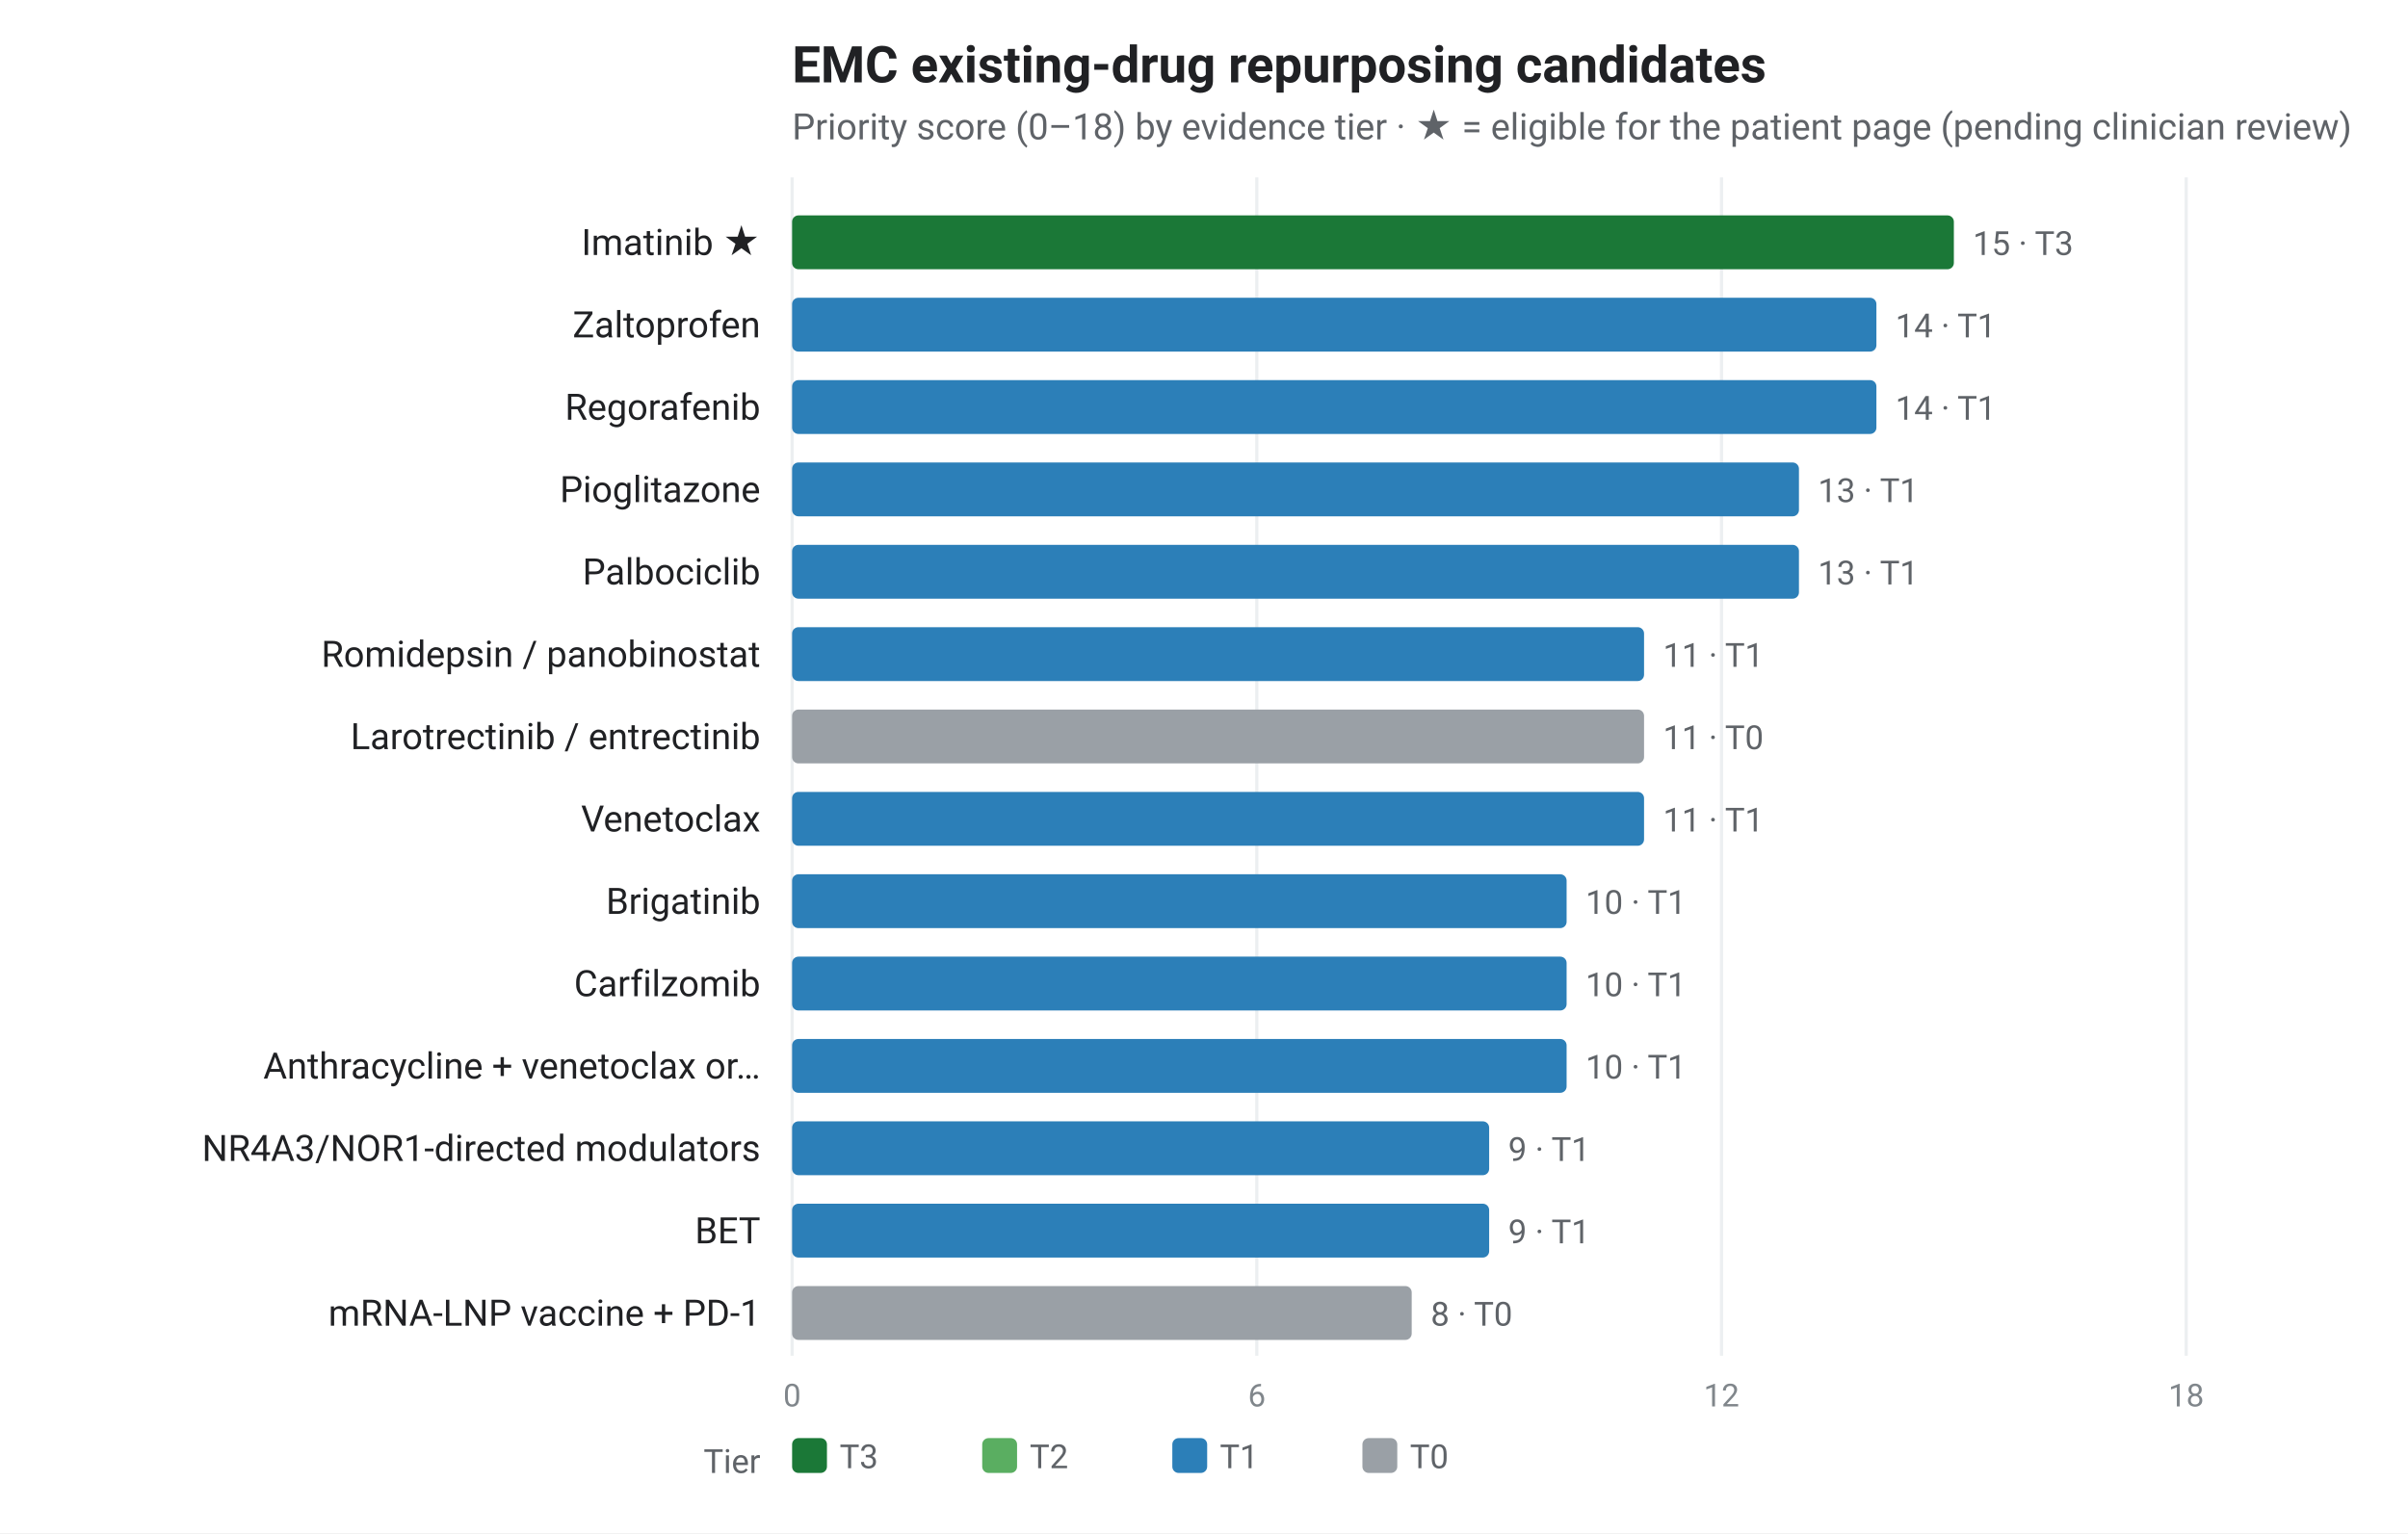
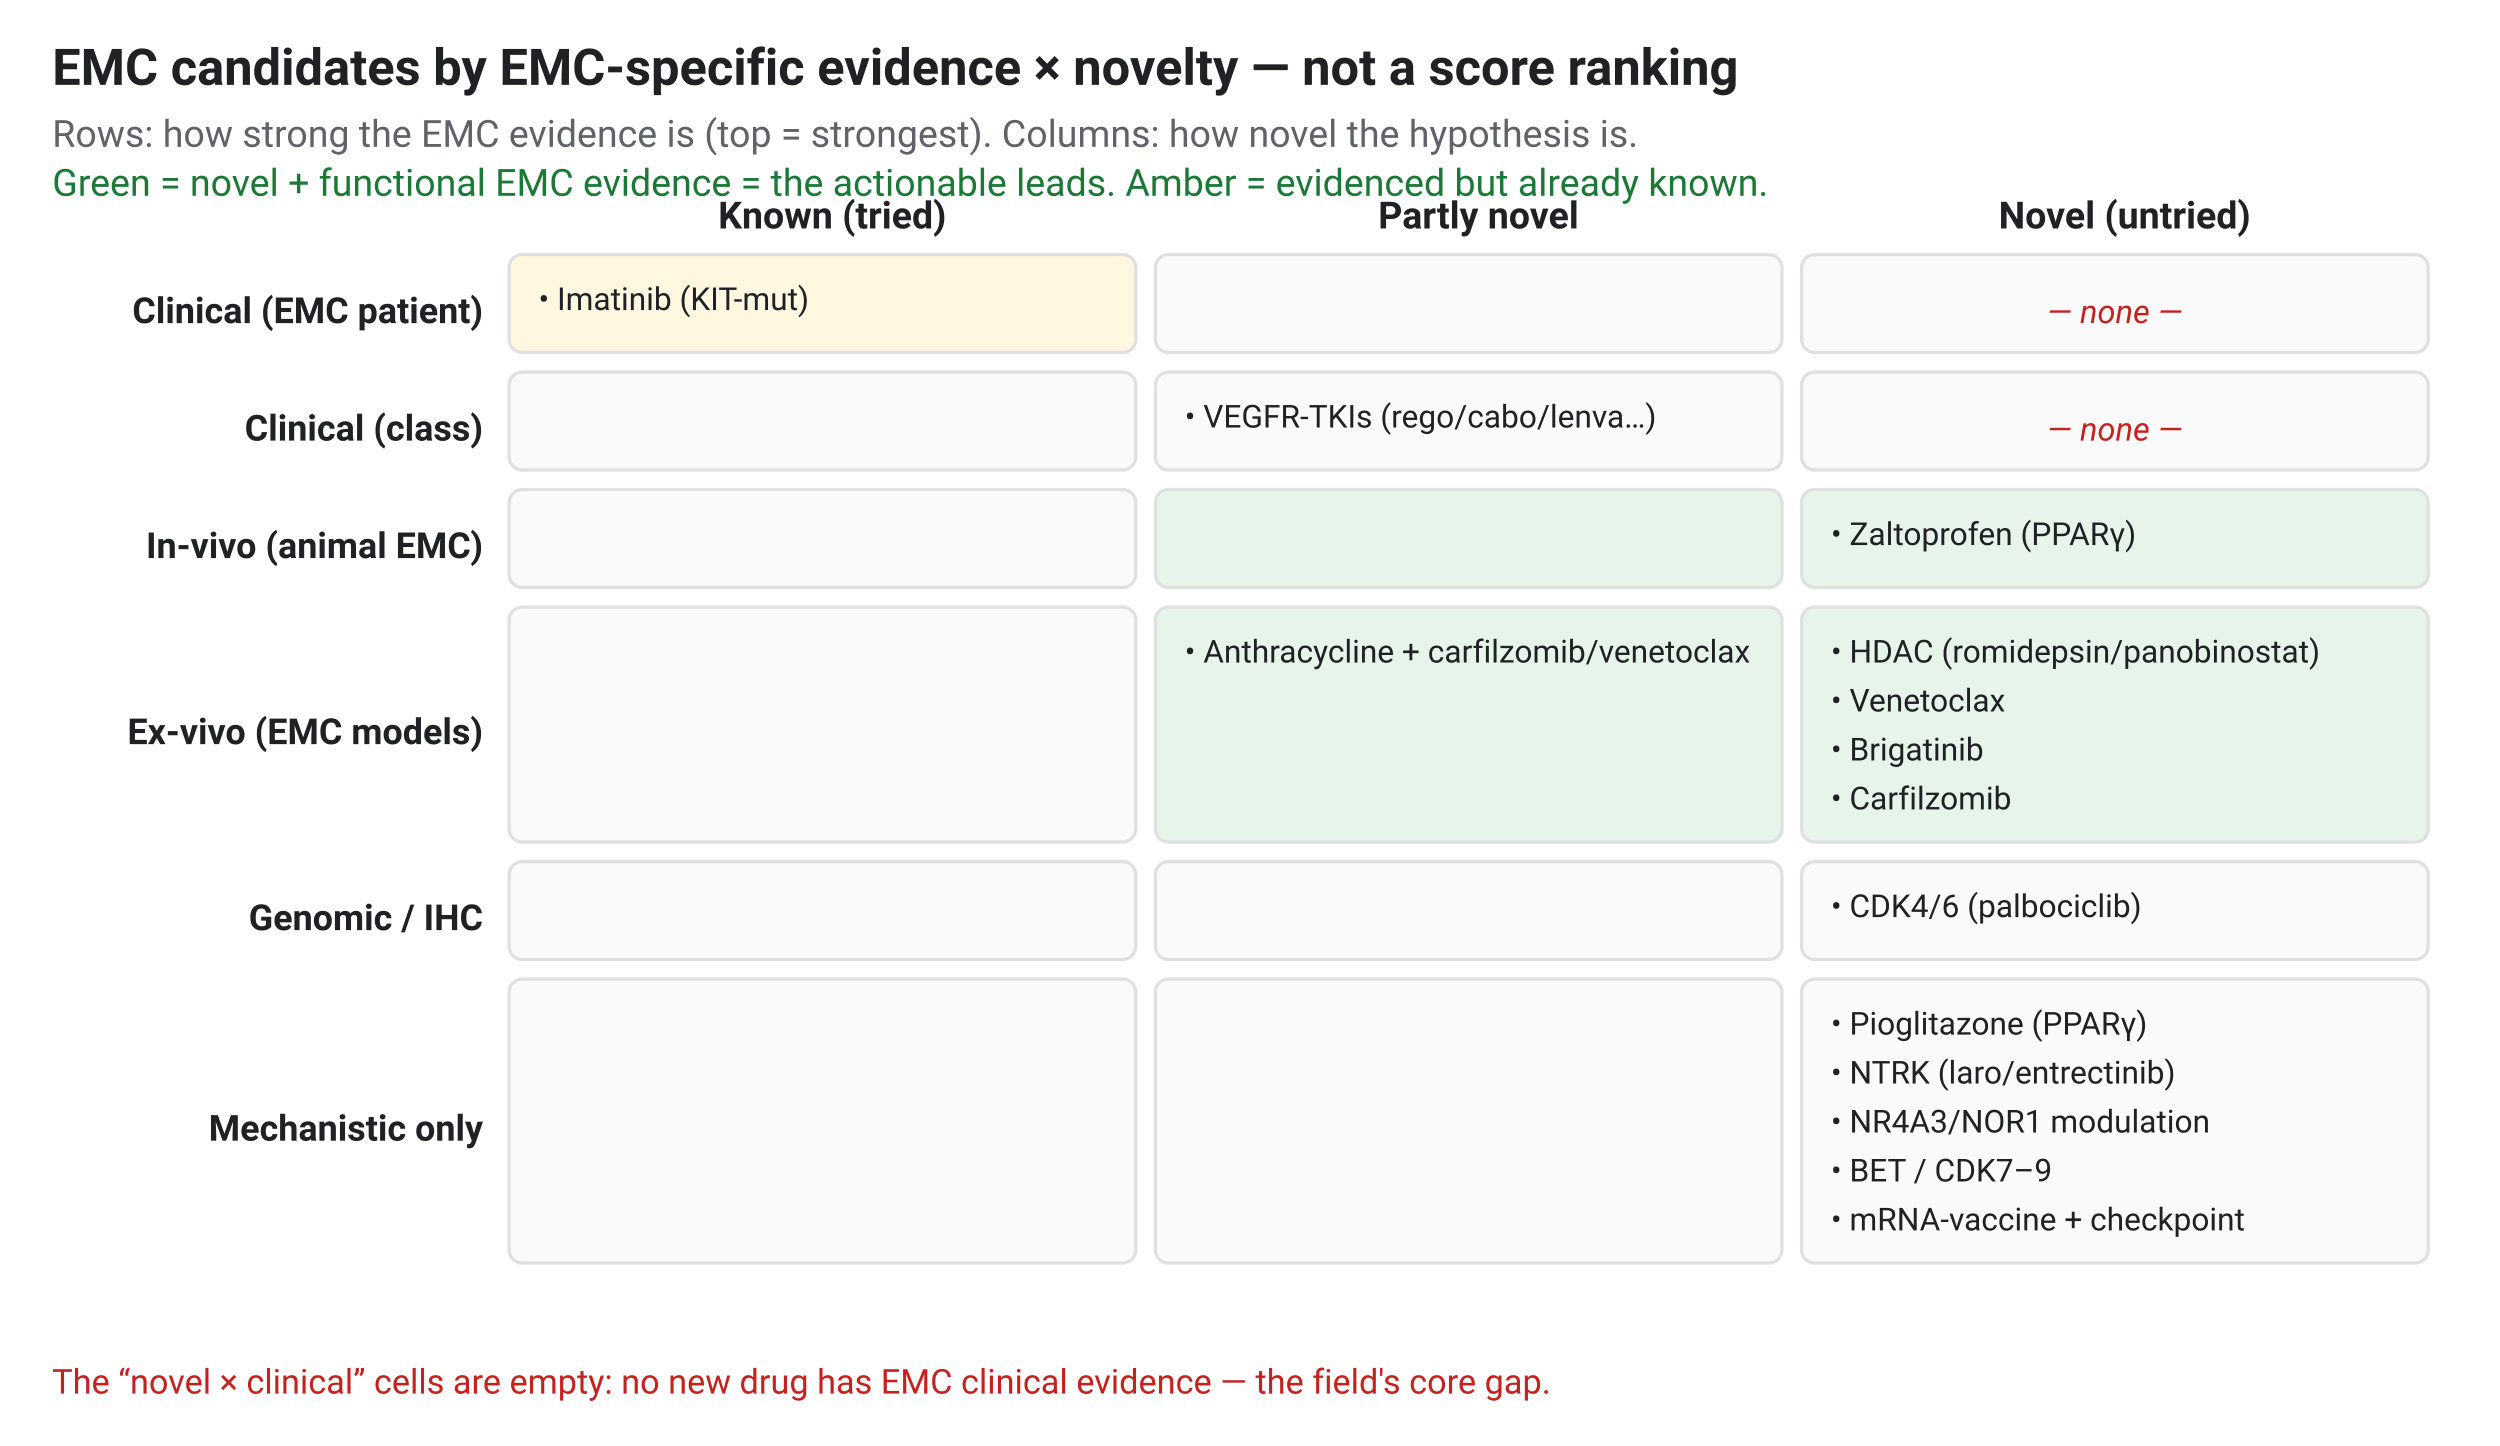
- <svg xmlns="http://www.w3.org/2000/svg" width="760" height="484" viewBox="0 0 760 484" font-family="-apple-system,Segoe UI,Roboto,Helvetica,Arial,sans-serif">
-   <rect width="760" height="484" fill="#ffffff" />
-   <text x="250" y="26" font-size="16" font-weight="700" fill="#202124">EMC existing-drug repurposing candidates</text>
-   <text x="250" y="44" font-size="11.5" fill="#5f6368">Priority score (0–18) by evidence tier · ★ = eligible for the patient page (pending clinician review)</text>
-   <line x1="250" y1="56" x2="250" y2="428" stroke="#eceff1" stroke-width="1" />
-   <text x="250" y="444" font-size="10" fill="#80868b" text-anchor="middle">0</text>
-   <line x1="396.667" y1="56" x2="396.667" y2="428" stroke="#eceff1" stroke-width="1" />
-   <text x="396.667" y="444" font-size="10" fill="#80868b" text-anchor="middle">6</text>
-   <line x1="543.333" y1="56" x2="543.333" y2="428" stroke="#eceff1" stroke-width="1" />
-   <text x="543.333" y="444" font-size="10" fill="#80868b" text-anchor="middle">12</text>
-   <line x1="690" y1="56" x2="690" y2="428" stroke="#eceff1" stroke-width="1" />
-   <text x="690" y="444" font-size="10" fill="#80868b" text-anchor="middle">18</text>
-   <text x="240" y="80.5" font-size="11.5" fill="#202124" text-anchor="end">Imatinib ★</text>
-   <rect x="250" y="68" width="366.667" height="17" rx="2" fill="#1b7837" />
-   <text x="622.667" y="80.5" font-size="10.5" fill="#5f6368">15 · T3</text>
-   <text x="240" y="106.5" font-size="11.5" fill="#202124" text-anchor="end">Zaltoprofen</text>
-   <rect x="250" y="94" width="342.222" height="17" rx="2" fill="#2c7fb8" />
-   <text x="598.222" y="106.5" font-size="10.5" fill="#5f6368">14 · T1</text>
-   <text x="240" y="132.5" font-size="11.5" fill="#202124" text-anchor="end">Regorafenib</text>
-   <rect x="250" y="120" width="342.222" height="17" rx="2" fill="#2c7fb8" />
-   <text x="598.222" y="132.5" font-size="10.5" fill="#5f6368">14 · T1</text>
-   <text x="240" y="158.5" font-size="11.5" fill="#202124" text-anchor="end">Pioglitazone</text>
-   <rect x="250" y="146" width="317.778" height="17" rx="2" fill="#2c7fb8" />
-   <text x="573.778" y="158.5" font-size="10.5" fill="#5f6368">13 · T1</text>
-   <text x="240" y="184.5" font-size="11.5" fill="#202124" text-anchor="end">Palbociclib</text>
-   <rect x="250" y="172" width="317.778" height="17" rx="2" fill="#2c7fb8" />
-   <text x="573.778" y="184.5" font-size="10.5" fill="#5f6368">13 · T1</text>
-   <text x="240" y="210.5" font-size="11.5" fill="#202124" text-anchor="end">Romidepsin / panobinostat</text>
-   <rect x="250" y="198" width="268.889" height="17" rx="2" fill="#2c7fb8" />
-   <text x="524.889" y="210.5" font-size="10.5" fill="#5f6368">11 · T1</text>
-   <text x="240" y="236.5" font-size="11.5" fill="#202124" text-anchor="end">Larotrectinib / entrectinib</text>
-   <rect x="250" y="224" width="268.889" height="17" rx="2" fill="#9aa0a6" />
-   <text x="524.889" y="236.5" font-size="10.5" fill="#5f6368">11 · T0</text>
-   <text x="240" y="262.5" font-size="11.5" fill="#202124" text-anchor="end">Venetoclax</text>
-   <rect x="250" y="250" width="268.889" height="17" rx="2" fill="#2c7fb8" />
-   <text x="524.889" y="262.5" font-size="10.5" fill="#5f6368">11 · T1</text>
-   <text x="240" y="288.5" font-size="11.5" fill="#202124" text-anchor="end">Brigatinib</text>
-   <rect x="250" y="276" width="244.444" height="17" rx="2" fill="#2c7fb8" />
-   <text x="500.444" y="288.5" font-size="10.5" fill="#5f6368">10 · T1</text>
-   <text x="240" y="314.5" font-size="11.5" fill="#202124" text-anchor="end">Carfilzomib</text>
-   <rect x="250" y="302" width="244.444" height="17" rx="2" fill="#2c7fb8" />
-   <text x="500.444" y="314.5" font-size="10.5" fill="#5f6368">10 · T1</text>
-   <text x="240" y="340.5" font-size="11.5" fill="#202124" text-anchor="end">Anthracycline + venetoclax or…</text>
-   <rect x="250" y="328" width="244.444" height="17" rx="2" fill="#2c7fb8" />
-   <text x="500.444" y="340.5" font-size="10.5" fill="#5f6368">10 · T1</text>
-   <text x="240" y="366.5" font-size="11.5" fill="#202124" text-anchor="end">NR4A3/NOR1-directed modulators</text>
-   <rect x="250" y="354" width="220" height="17" rx="2" fill="#2c7fb8" />
-   <text x="476" y="366.5" font-size="10.5" fill="#5f6368">9 · T1</text>
-   <text x="240" y="392.5" font-size="11.5" fill="#202124" text-anchor="end">BET</text>
-   <rect x="250" y="380" width="220" height="17" rx="2" fill="#2c7fb8" />
-   <text x="476" y="392.5" font-size="10.5" fill="#5f6368">9 · T1</text>
-   <text x="240" y="418.5" font-size="11.5" fill="#202124" text-anchor="end">mRNA-LNP vaccine + PD-1</text>
-   <rect x="250" y="406" width="195.556" height="17" rx="2" fill="#9aa0a6" />
-   <text x="451.556" y="418.5" font-size="10.5" fill="#5f6368">8 · T0</text>
-   <text x="240" y="465" font-size="10.5" fill="#5f6368" text-anchor="end">Tier</text>
-   <rect x="250" y="454" width="11" height="11" rx="2" fill="#1b7837" />
-   <text x="265" y="463.5" font-size="10.5" fill="#5f6368">T3</text>
-   <rect x="310" y="454" width="11" height="11" rx="2" fill="#5aae61" />
-   <text x="325" y="463.5" font-size="10.5" fill="#5f6368">T2</text>
-   <rect x="370" y="454" width="11" height="11" rx="2" fill="#2c7fb8" />
-   <text x="385" y="463.5" font-size="10.5" fill="#5f6368">T1</text>
-   <rect x="430" y="454" width="11" height="11" rx="2" fill="#9aa0a6" />
-   <text x="445" y="463.5" font-size="10.5" fill="#5f6368">T0</text>
+ <svg xmlns="http://www.w3.org/2000/svg" width="766" height="443" viewBox="0 0 766 443" font-family="-apple-system,Segoe UI,Roboto,Helvetica,Arial,sans-serif">
+   <rect width="766" height="443" fill="#ffffff" />
+   <text x="16" y="26" font-size="15.5" font-weight="700" fill="#202124">EMC candidates by EMC-specific evidence × novelty — not a score ranking</text>
+   <text x="16" y="45" font-size="11.5" fill="#5f6368">Rows: how strong the EMC evidence is (top = strongest). Columns: how novel the hypothesis is.</text>
+   <text x="16" y="60" font-size="11.5" fill="#1b7837">Green = novel + functional EMC evidence = the actionable leads. Amber = evidenced but already known.</text>
+   <text x="255" y="70" font-size="11.5" font-weight="700" fill="#202124" text-anchor="middle">Known (tried)</text>
+   <text x="453" y="70" font-size="11.5" font-weight="700" fill="#202124" text-anchor="middle">Partly novel</text>
+   <text x="651" y="70" font-size="11.5" font-weight="700" fill="#202124" text-anchor="middle">Novel (untried)</text>
+   <text x="148" y="99" font-size="11" font-weight="700" fill="#202124" text-anchor="end">Clinical (EMC patient)</text>
+   <rect x="156" y="78" width="192" height="30" rx="4" fill="#fff7e0" stroke="#e0e0e0" stroke-width="1" />
+   <text x="165" y="95" font-size="9.7" fill="#202124">• Imatinib (KIT-mut)</text>
+   <rect x="354" y="78" width="192" height="30" rx="4" fill="#fafafa" stroke="#e0e0e0" stroke-width="1" />
+   <rect x="552" y="78" width="192" height="30" rx="4" fill="#fafafa" stroke="#e0e0e0" stroke-width="1" />
+   <text x="648" y="99" font-size="10" font-style="italic" fill="#c5221f" text-anchor="middle">— none —</text>
+   <text x="148" y="135" font-size="11" font-weight="700" fill="#202124" text-anchor="end">Clinical (class)</text>
+   <rect x="156" y="114" width="192" height="30" rx="4" fill="#fafafa" stroke="#e0e0e0" stroke-width="1" />
+   <rect x="354" y="114" width="192" height="30" rx="4" fill="#fafafa" stroke="#e0e0e0" stroke-width="1" />
+   <text x="363" y="131" font-size="9.7" fill="#202124">• VEGFR-TKIs (rego/cabo/lenva…)</text>
+   <rect x="552" y="114" width="192" height="30" rx="4" fill="#fafafa" stroke="#e0e0e0" stroke-width="1" />
+   <text x="648" y="135" font-size="10" font-style="italic" fill="#c5221f" text-anchor="middle">— none —</text>
+   <text x="148" y="171" font-size="11" font-weight="700" fill="#202124" text-anchor="end">In-vivo (animal EMC)</text>
+   <rect x="156" y="150" width="192" height="30" rx="4" fill="#fafafa" stroke="#e0e0e0" stroke-width="1" />
+   <rect x="354" y="150" width="192" height="30" rx="4" fill="#e6f4ea" stroke="#e0e0e0" stroke-width="1" />
+   <rect x="552" y="150" width="192" height="30" rx="4" fill="#e6f4ea" stroke="#e0e0e0" stroke-width="1" />
+   <text x="561" y="167" font-size="9.7" fill="#202124">• Zaltoprofen (PPARγ)</text>
+   <text x="148" y="228" font-size="11" font-weight="700" fill="#202124" text-anchor="end">Ex-vivo (EMC models)</text>
+   <rect x="156" y="186" width="192" height="72" rx="4" fill="#fafafa" stroke="#e0e0e0" stroke-width="1" />
+   <rect x="354" y="186" width="192" height="72" rx="4" fill="#e6f4ea" stroke="#e0e0e0" stroke-width="1" />
+   <text x="363" y="203" font-size="9.7" fill="#202124">• Anthracycline + carfilzomib/venetoclax</text>
+   <rect x="552" y="186" width="192" height="72" rx="4" fill="#e6f4ea" stroke="#e0e0e0" stroke-width="1" />
+   <text x="561" y="203" font-size="9.7" fill="#202124">• HDAC (romidepsin/panobinostat)</text>
+   <text x="561" y="218" font-size="9.7" fill="#202124">• Venetoclax</text>
+   <text x="561" y="233" font-size="9.7" fill="#202124">• Brigatinib</text>
+   <text x="561" y="248" font-size="9.7" fill="#202124">• Carfilzomib</text>
+   <text x="148" y="285" font-size="11" font-weight="700" fill="#202124" text-anchor="end">Genomic / IHC</text>
+   <rect x="156" y="264" width="192" height="30" rx="4" fill="#fafafa" stroke="#e0e0e0" stroke-width="1" />
+   <rect x="354" y="264" width="192" height="30" rx="4" fill="#fafafa" stroke="#e0e0e0" stroke-width="1" />
+   <rect x="552" y="264" width="192" height="30" rx="4" fill="#fafafa" stroke="#e0e0e0" stroke-width="1" />
+   <text x="561" y="281" font-size="9.7" fill="#202124">• CDK4/6 (palbociclib)</text>
+   <text x="148" y="349.5" font-size="11" font-weight="700" fill="#202124" text-anchor="end">Mechanistic only</text>
+   <rect x="156" y="300" width="192" height="87" rx="4" fill="#fafafa" stroke="#e0e0e0" stroke-width="1" />
+   <rect x="354" y="300" width="192" height="87" rx="4" fill="#fafafa" stroke="#e0e0e0" stroke-width="1" />
+   <rect x="552" y="300" width="192" height="87" rx="4" fill="#fafafa" stroke="#e0e0e0" stroke-width="1" />
+   <text x="561" y="317" font-size="9.7" fill="#202124">• Pioglitazone (PPARγ)</text>
+   <text x="561" y="332" font-size="9.7" fill="#202124">• NTRK (laro/entrectinib)</text>
+   <text x="561" y="347" font-size="9.7" fill="#202124">• NR4A3/NOR1 modulation</text>
+   <text x="561" y="362" font-size="9.7" fill="#202124">• BET / CDK7–9</text>
+   <text x="561" y="377" font-size="9.7" fill="#202124">• mRNA-vaccine + checkpoint</text>
+   <text x="16" y="427" font-size="10.5" fill="#c5221f">The “novel × clinical” cells are empty: no new drug has EMC clinical evidence — the field's core gap.</text>
</svg>
